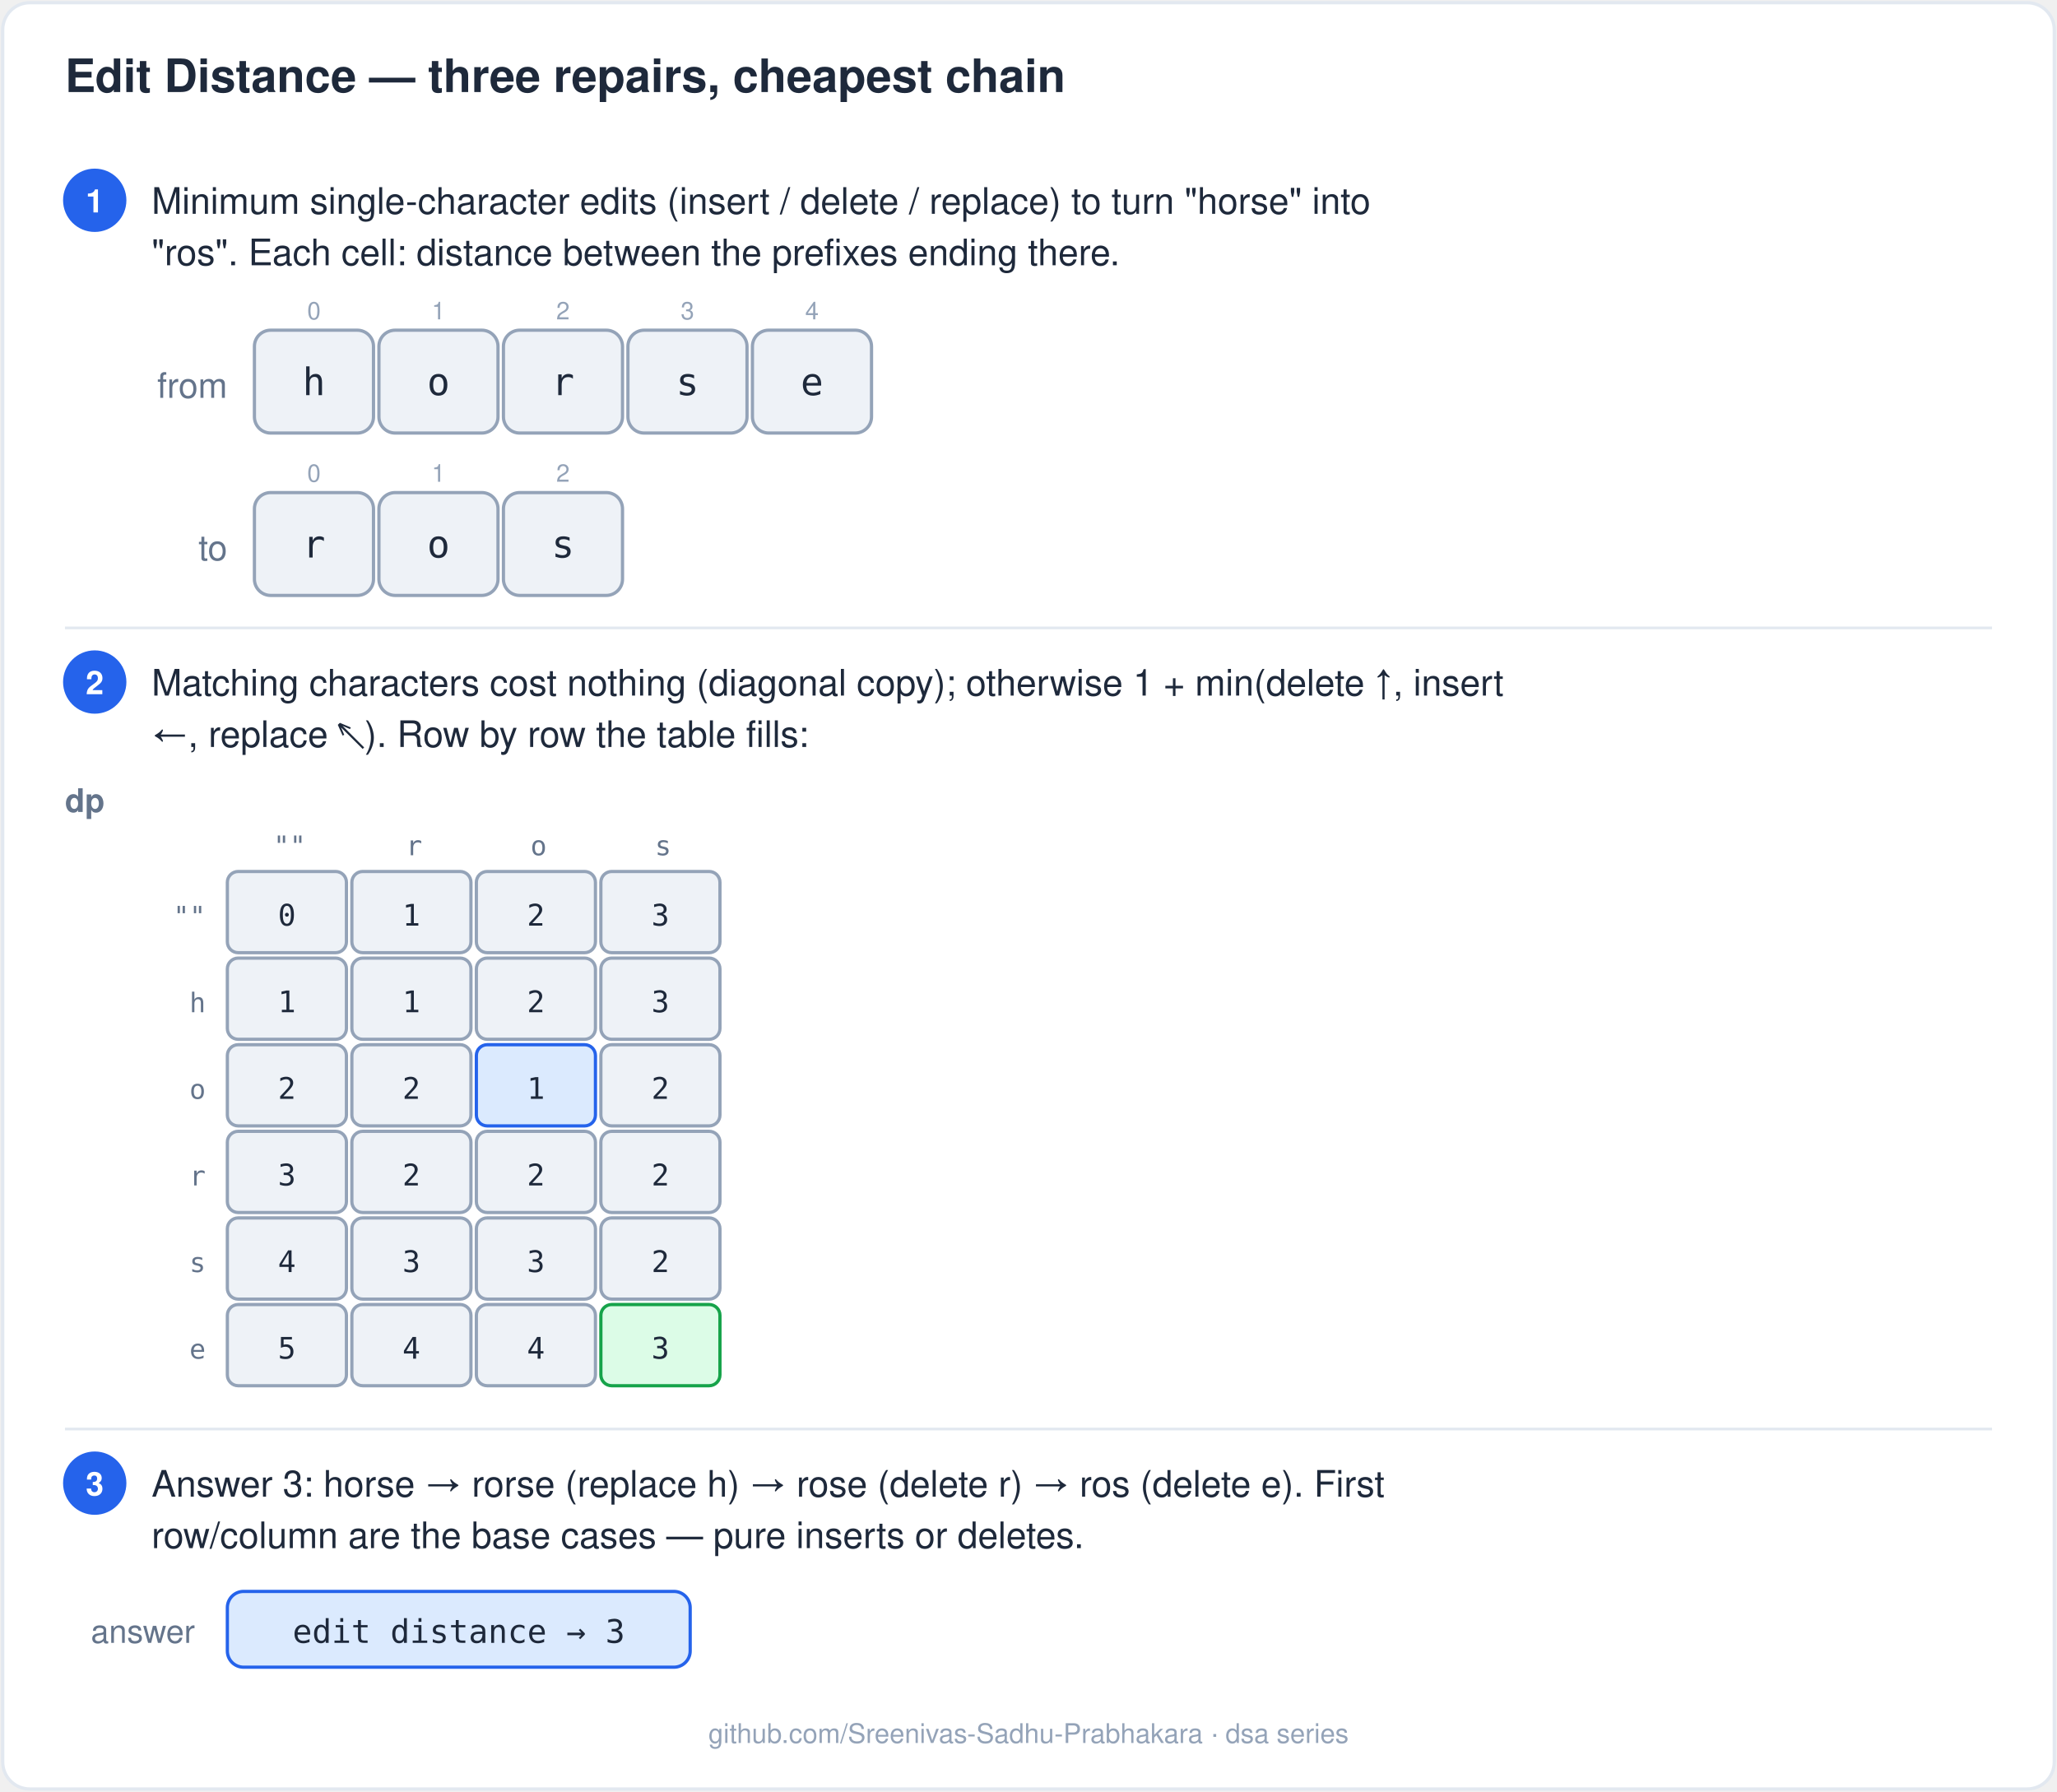
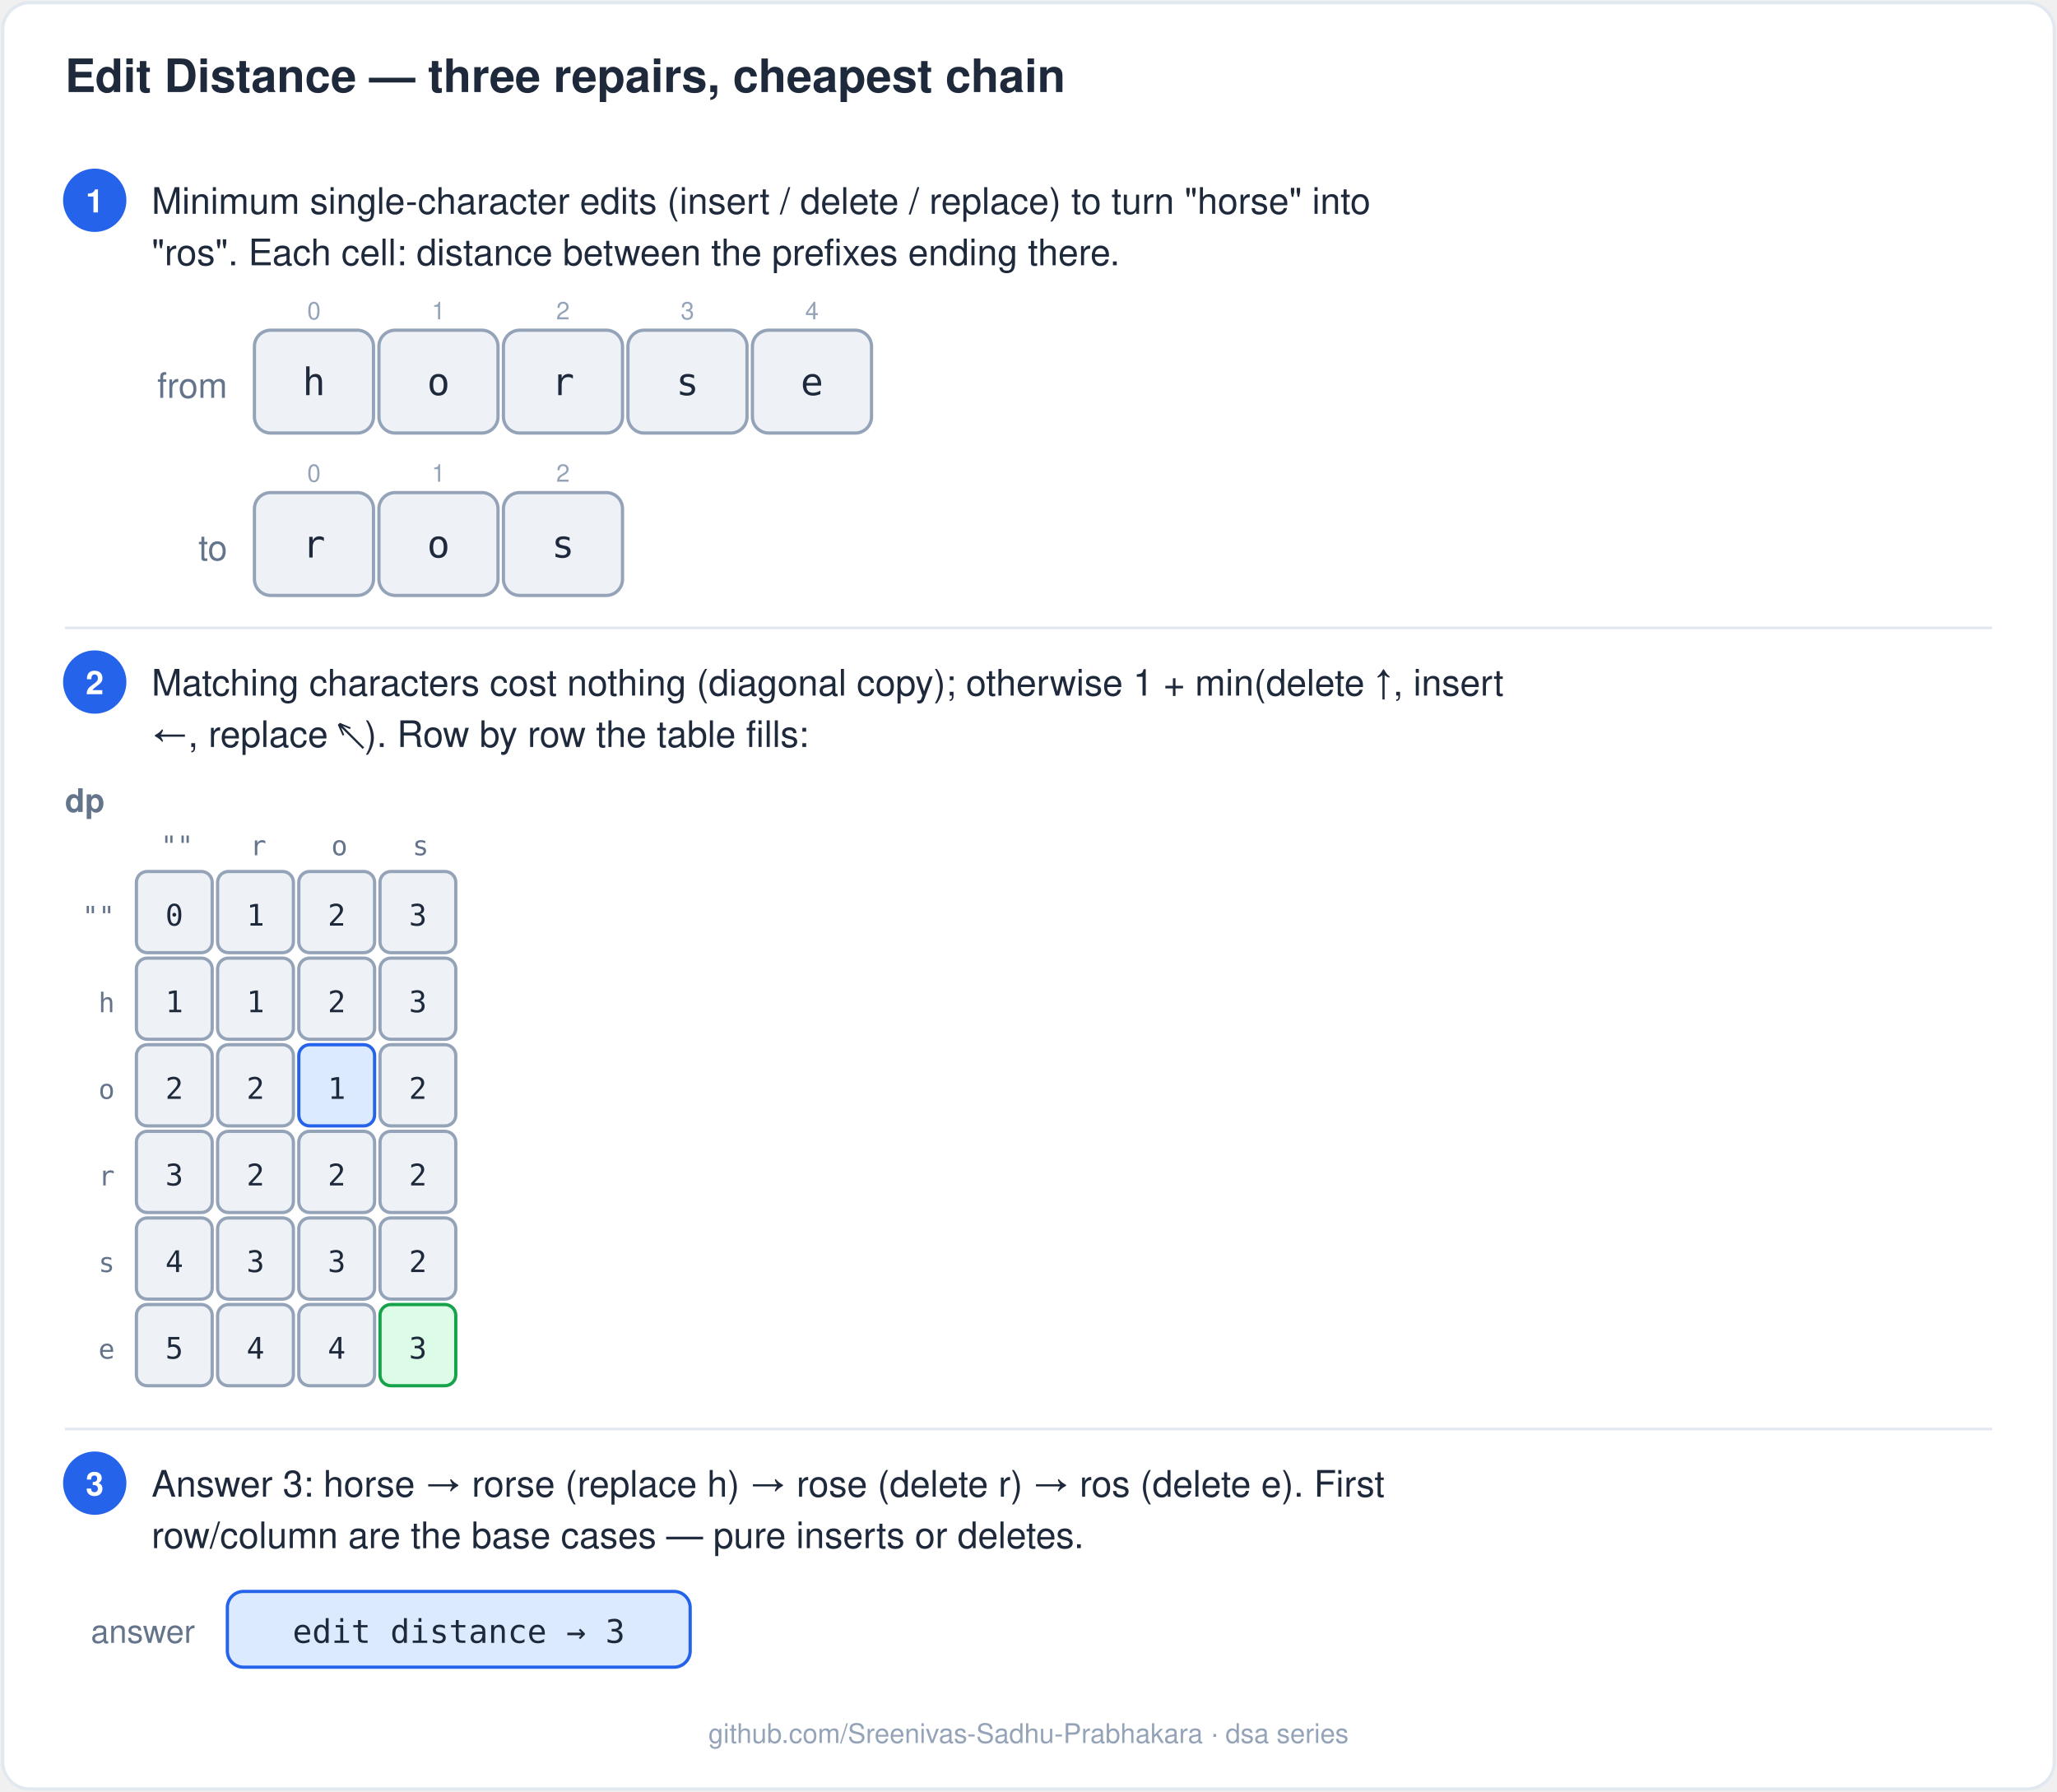
<svg xmlns="http://www.w3.org/2000/svg" width="760" height="662" viewBox="0 0 760 662" role="img" aria-label="Step-by-step visual walkthrough">
  <defs>
    <marker id="arr" markerWidth="8" markerHeight="8" refX="6" refY="3" orient="auto">
      <path d="M0,0 L7,3 L0,6 z" fill="context-stroke" />
    </marker>
  </defs>
  <rect x="1.0" y="1.0" width="758.0" height="660.0" rx="10" fill="#ffffff" stroke="#e2e8f0" stroke-width="1.2" />
  <text x="24.0" y="34.0" font-family="-apple-system,Segoe UI,Helvetica,Arial,sans-serif" font-size="17" fill="#1e293b" text-anchor="start" font-weight="600">Edit Distance — three repairs, cheapest chain</text>
  <circle cx="35.0" cy="74.0" r="11" fill="#2563eb" stroke="#2563eb" stroke-width="1.4" />
  <text x="35.0" y="78.5" font-family="-apple-system,Segoe UI,Helvetica,Arial,sans-serif" font-size="12" fill="#ffffff" text-anchor="middle" font-weight="600">1</text>
  <text x="56.0" y="79.0" font-family="-apple-system,Segoe UI,Helvetica,Arial,sans-serif" font-size="13.5" fill="#1e293b" text-anchor="start">Minimum single-character edits (insert / delete / replace) to turn "horse" into</text>
  <text x="56.0" y="98.0" font-family="-apple-system,Segoe UI,Helvetica,Arial,sans-serif" font-size="13.5" fill="#1e293b" text-anchor="start">"ros". Each cell: distance between the prefixes ending there.</text>
  <text x="84.0" y="147.0" font-family="-apple-system,Segoe UI,Helvetica,Arial,sans-serif" font-size="13" fill="#64748b" text-anchor="end">from</text>
  <rect x="94.0" y="122.0" width="44.0" height="38.0" rx="6" fill="#eef2f7" stroke="#94a3b8" stroke-width="1.2" />
  <text x="116.0" y="146.0" font-family="ui-monospace,Menlo,monospace" font-size="14" fill="#1e293b" text-anchor="middle">h</text>
  <text x="116.0" y="118.0" font-family="-apple-system,Segoe UI,Helvetica,Arial,sans-serif" font-size="9" fill="#94a3b8" text-anchor="middle">0</text>
  <rect x="140.0" y="122.0" width="44.0" height="38.0" rx="6" fill="#eef2f7" stroke="#94a3b8" stroke-width="1.2" />
  <text x="162.0" y="146.0" font-family="ui-monospace,Menlo,monospace" font-size="14" fill="#1e293b" text-anchor="middle">o</text>
  <text x="162.0" y="118.0" font-family="-apple-system,Segoe UI,Helvetica,Arial,sans-serif" font-size="9" fill="#94a3b8" text-anchor="middle">1</text>
  <rect x="186.0" y="122.0" width="44.0" height="38.0" rx="6" fill="#eef2f7" stroke="#94a3b8" stroke-width="1.2" />
  <text x="208.0" y="146.0" font-family="ui-monospace,Menlo,monospace" font-size="14" fill="#1e293b" text-anchor="middle">r</text>
  <text x="208.0" y="118.0" font-family="-apple-system,Segoe UI,Helvetica,Arial,sans-serif" font-size="9" fill="#94a3b8" text-anchor="middle">2</text>
  <rect x="232.0" y="122.0" width="44.0" height="38.0" rx="6" fill="#eef2f7" stroke="#94a3b8" stroke-width="1.2" />
  <text x="254.0" y="146.0" font-family="ui-monospace,Menlo,monospace" font-size="14" fill="#1e293b" text-anchor="middle">s</text>
  <text x="254.0" y="118.0" font-family="-apple-system,Segoe UI,Helvetica,Arial,sans-serif" font-size="9" fill="#94a3b8" text-anchor="middle">3</text>
  <rect x="278.0" y="122.0" width="44.0" height="38.0" rx="6" fill="#eef2f7" stroke="#94a3b8" stroke-width="1.2" />
  <text x="300.0" y="146.0" font-family="ui-monospace,Menlo,monospace" font-size="14" fill="#1e293b" text-anchor="middle">e</text>
  <text x="300.0" y="118.0" font-family="-apple-system,Segoe UI,Helvetica,Arial,sans-serif" font-size="9" fill="#94a3b8" text-anchor="middle">4</text>
  <text x="84.0" y="207.0" font-family="-apple-system,Segoe UI,Helvetica,Arial,sans-serif" font-size="13" fill="#64748b" text-anchor="end">to</text>
  <rect x="94.0" y="182.0" width="44.0" height="38.0" rx="6" fill="#eef2f7" stroke="#94a3b8" stroke-width="1.2" />
  <text x="116.0" y="206.0" font-family="ui-monospace,Menlo,monospace" font-size="14" fill="#1e293b" text-anchor="middle">r</text>
  <text x="116.0" y="178.0" font-family="-apple-system,Segoe UI,Helvetica,Arial,sans-serif" font-size="9" fill="#94a3b8" text-anchor="middle">0</text>
  <rect x="140.0" y="182.0" width="44.0" height="38.0" rx="6" fill="#eef2f7" stroke="#94a3b8" stroke-width="1.2" />
  <text x="162.0" y="206.0" font-family="ui-monospace,Menlo,monospace" font-size="14" fill="#1e293b" text-anchor="middle">o</text>
  <text x="162.0" y="178.0" font-family="-apple-system,Segoe UI,Helvetica,Arial,sans-serif" font-size="9" fill="#94a3b8" text-anchor="middle">1</text>
  <rect x="186.0" y="182.0" width="44.0" height="38.0" rx="6" fill="#eef2f7" stroke="#94a3b8" stroke-width="1.2" />
  <text x="208.0" y="206.0" font-family="ui-monospace,Menlo,monospace" font-size="14" fill="#1e293b" text-anchor="middle">s</text>
  <text x="208.0" y="178.0" font-family="-apple-system,Segoe UI,Helvetica,Arial,sans-serif" font-size="9" fill="#94a3b8" text-anchor="middle">2</text>
  <line x1="24.0" y1="232.0" x2="736.0" y2="232.0" stroke="#e2e8f0" stroke-width="1" />
  <circle cx="35.0" cy="252.0" r="11" fill="#2563eb" stroke="#2563eb" stroke-width="1.4" />
  <text x="35.0" y="256.5" font-family="-apple-system,Segoe UI,Helvetica,Arial,sans-serif" font-size="12" fill="#ffffff" text-anchor="middle" font-weight="600">2</text>
  <text x="56.0" y="257.0" font-family="-apple-system,Segoe UI,Helvetica,Arial,sans-serif" font-size="13.5" fill="#1e293b" text-anchor="start">Matching characters cost nothing (diagonal copy); otherwise 1 + min(delete ↑, insert</text>
  <text x="56.0" y="276.0" font-family="-apple-system,Segoe UI,Helvetica,Arial,sans-serif" font-size="13.5" fill="#1e293b" text-anchor="start">←, replace ↖). Row by row the table fills:</text>
  <text x="24.0" y="300.0" font-family="-apple-system,Segoe UI,Helvetica,Arial,sans-serif" font-size="12" fill="#64748b" text-anchor="start" font-weight="600">dp</text>
-   <text x="107.0" y="316.0" font-family="ui-monospace,Menlo,monospace" font-size="10" fill="#64748b" text-anchor="middle">""</text>
-   <text x="153.0" y="316.0" font-family="ui-monospace,Menlo,monospace" font-size="10" fill="#64748b" text-anchor="middle">r</text>
-   <text x="199.0" y="316.0" font-family="ui-monospace,Menlo,monospace" font-size="10" fill="#64748b" text-anchor="middle">o</text>
-   <text x="245.0" y="316.0" font-family="ui-monospace,Menlo,monospace" font-size="10" fill="#64748b" text-anchor="middle">s</text>
-   <text x="76.0" y="342.0" font-family="ui-monospace,Menlo,monospace" font-size="10" fill="#64748b" text-anchor="end">""</text>
-   <rect x="84.0" y="322.0" width="44.0" height="30.0" rx="4" fill="#eef2f7" stroke="#94a3b8" stroke-width="1.2" />
-   <text x="106.0" y="342.0" font-family="ui-monospace,Menlo,monospace" font-size="11" fill="#1e293b" text-anchor="middle">0</text>
-   <rect x="130.0" y="322.0" width="44.0" height="30.0" rx="4" fill="#eef2f7" stroke="#94a3b8" stroke-width="1.2" />
-   <text x="152.0" y="342.0" font-family="ui-monospace,Menlo,monospace" font-size="11" fill="#1e293b" text-anchor="middle">1</text>
-   <rect x="176.0" y="322.0" width="44.0" height="30.0" rx="4" fill="#eef2f7" stroke="#94a3b8" stroke-width="1.2" />
-   <text x="198.0" y="342.0" font-family="ui-monospace,Menlo,monospace" font-size="11" fill="#1e293b" text-anchor="middle">2</text>
-   <rect x="222.0" y="322.0" width="44.0" height="30.0" rx="4" fill="#eef2f7" stroke="#94a3b8" stroke-width="1.2" />
-   <text x="244.0" y="342.0" font-family="ui-monospace,Menlo,monospace" font-size="11" fill="#1e293b" text-anchor="middle">3</text>
-   <text x="76.0" y="374.0" font-family="ui-monospace,Menlo,monospace" font-size="10" fill="#64748b" text-anchor="end">h</text>
-   <rect x="84.0" y="354.0" width="44.0" height="30.0" rx="4" fill="#eef2f7" stroke="#94a3b8" stroke-width="1.2" />
-   <text x="106.0" y="374.0" font-family="ui-monospace,Menlo,monospace" font-size="11" fill="#1e293b" text-anchor="middle">1</text>
-   <rect x="130.0" y="354.0" width="44.0" height="30.0" rx="4" fill="#eef2f7" stroke="#94a3b8" stroke-width="1.2" />
-   <text x="152.0" y="374.0" font-family="ui-monospace,Menlo,monospace" font-size="11" fill="#1e293b" text-anchor="middle">1</text>
-   <rect x="176.0" y="354.0" width="44.0" height="30.0" rx="4" fill="#eef2f7" stroke="#94a3b8" stroke-width="1.2" />
-   <text x="198.0" y="374.0" font-family="ui-monospace,Menlo,monospace" font-size="11" fill="#1e293b" text-anchor="middle">2</text>
-   <rect x="222.0" y="354.0" width="44.0" height="30.0" rx="4" fill="#eef2f7" stroke="#94a3b8" stroke-width="1.2" />
-   <text x="244.0" y="374.0" font-family="ui-monospace,Menlo,monospace" font-size="11" fill="#1e293b" text-anchor="middle">3</text>
-   <text x="76.0" y="406.0" font-family="ui-monospace,Menlo,monospace" font-size="10" fill="#64748b" text-anchor="end">o</text>
-   <rect x="84.0" y="386.0" width="44.0" height="30.0" rx="4" fill="#eef2f7" stroke="#94a3b8" stroke-width="1.2" />
-   <text x="106.0" y="406.0" font-family="ui-monospace,Menlo,monospace" font-size="11" fill="#1e293b" text-anchor="middle">2</text>
-   <rect x="130.0" y="386.0" width="44.0" height="30.0" rx="4" fill="#eef2f7" stroke="#94a3b8" stroke-width="1.2" />
-   <text x="152.0" y="406.0" font-family="ui-monospace,Menlo,monospace" font-size="11" fill="#1e293b" text-anchor="middle">2</text>
-   <rect x="176.0" y="386.0" width="44.0" height="30.0" rx="4" fill="#dbeafe" stroke="#2563eb" stroke-width="1.2" />
-   <text x="198.0" y="406.0" font-family="ui-monospace,Menlo,monospace" font-size="11" fill="#1e293b" text-anchor="middle">1</text>
-   <rect x="222.0" y="386.0" width="44.0" height="30.0" rx="4" fill="#eef2f7" stroke="#94a3b8" stroke-width="1.2" />
-   <text x="244.0" y="406.0" font-family="ui-monospace,Menlo,monospace" font-size="11" fill="#1e293b" text-anchor="middle">2</text>
-   <text x="76.0" y="438.0" font-family="ui-monospace,Menlo,monospace" font-size="10" fill="#64748b" text-anchor="end">r</text>
-   <rect x="84.0" y="418.0" width="44.0" height="30.0" rx="4" fill="#eef2f7" stroke="#94a3b8" stroke-width="1.2" />
-   <text x="106.0" y="438.0" font-family="ui-monospace,Menlo,monospace" font-size="11" fill="#1e293b" text-anchor="middle">3</text>
-   <rect x="130.0" y="418.0" width="44.0" height="30.0" rx="4" fill="#eef2f7" stroke="#94a3b8" stroke-width="1.2" />
-   <text x="152.0" y="438.0" font-family="ui-monospace,Menlo,monospace" font-size="11" fill="#1e293b" text-anchor="middle">2</text>
-   <rect x="176.0" y="418.0" width="44.0" height="30.0" rx="4" fill="#eef2f7" stroke="#94a3b8" stroke-width="1.2" />
-   <text x="198.0" y="438.0" font-family="ui-monospace,Menlo,monospace" font-size="11" fill="#1e293b" text-anchor="middle">2</text>
-   <rect x="222.0" y="418.0" width="44.0" height="30.0" rx="4" fill="#eef2f7" stroke="#94a3b8" stroke-width="1.2" />
-   <text x="244.0" y="438.0" font-family="ui-monospace,Menlo,monospace" font-size="11" fill="#1e293b" text-anchor="middle">2</text>
-   <text x="76.0" y="470.0" font-family="ui-monospace,Menlo,monospace" font-size="10" fill="#64748b" text-anchor="end">s</text>
-   <rect x="84.0" y="450.0" width="44.0" height="30.0" rx="4" fill="#eef2f7" stroke="#94a3b8" stroke-width="1.2" />
-   <text x="106.0" y="470.0" font-family="ui-monospace,Menlo,monospace" font-size="11" fill="#1e293b" text-anchor="middle">4</text>
-   <rect x="130.0" y="450.0" width="44.0" height="30.0" rx="4" fill="#eef2f7" stroke="#94a3b8" stroke-width="1.2" />
-   <text x="152.0" y="470.0" font-family="ui-monospace,Menlo,monospace" font-size="11" fill="#1e293b" text-anchor="middle">3</text>
-   <rect x="176.0" y="450.0" width="44.0" height="30.0" rx="4" fill="#eef2f7" stroke="#94a3b8" stroke-width="1.2" />
-   <text x="198.0" y="470.0" font-family="ui-monospace,Menlo,monospace" font-size="11" fill="#1e293b" text-anchor="middle">3</text>
-   <rect x="222.0" y="450.0" width="44.0" height="30.0" rx="4" fill="#eef2f7" stroke="#94a3b8" stroke-width="1.2" />
-   <text x="244.0" y="470.0" font-family="ui-monospace,Menlo,monospace" font-size="11" fill="#1e293b" text-anchor="middle">2</text>
-   <text x="76.0" y="502.0" font-family="ui-monospace,Menlo,monospace" font-size="10" fill="#64748b" text-anchor="end">e</text>
-   <rect x="84.0" y="482.0" width="44.0" height="30.0" rx="4" fill="#eef2f7" stroke="#94a3b8" stroke-width="1.2" />
-   <text x="106.0" y="502.0" font-family="ui-monospace,Menlo,monospace" font-size="11" fill="#1e293b" text-anchor="middle">5</text>
-   <rect x="130.0" y="482.0" width="44.0" height="30.0" rx="4" fill="#eef2f7" stroke="#94a3b8" stroke-width="1.2" />
-   <text x="152.0" y="502.0" font-family="ui-monospace,Menlo,monospace" font-size="11" fill="#1e293b" text-anchor="middle">4</text>
-   <rect x="176.0" y="482.0" width="44.0" height="30.0" rx="4" fill="#eef2f7" stroke="#94a3b8" stroke-width="1.2" />
-   <text x="198.0" y="502.0" font-family="ui-monospace,Menlo,monospace" font-size="11" fill="#1e293b" text-anchor="middle">4</text>
-   <rect x="222.0" y="482.0" width="44.0" height="30.0" rx="4" fill="#dcfce7" stroke="#16a34a" stroke-width="1.2" />
-   <text x="244.0" y="502.0" font-family="ui-monospace,Menlo,monospace" font-size="11" fill="#1e293b" text-anchor="middle">3</text>
+   <text x="65.4" y="316.0" font-family="ui-monospace,Menlo,monospace" font-size="10" fill="#64748b" text-anchor="middle">""</text>
+   <text x="95.4" y="316.0" font-family="ui-monospace,Menlo,monospace" font-size="10" fill="#64748b" text-anchor="middle">r</text>
+   <text x="125.4" y="316.0" font-family="ui-monospace,Menlo,monospace" font-size="10" fill="#64748b" text-anchor="middle">o</text>
+   <text x="155.4" y="316.0" font-family="ui-monospace,Menlo,monospace" font-size="10" fill="#64748b" text-anchor="middle">s</text>
+   <text x="42.4" y="342.0" font-family="ui-monospace,Menlo,monospace" font-size="10" fill="#64748b" text-anchor="end">""</text>
+   <rect x="50.4" y="322.0" width="28.0" height="30.0" rx="4" fill="#eef2f7" stroke="#94a3b8" stroke-width="1.2" />
+   <text x="64.4" y="342.0" font-family="ui-monospace,Menlo,monospace" font-size="11" fill="#1e293b" text-anchor="middle">0</text>
+   <rect x="80.4" y="322.0" width="28.0" height="30.0" rx="4" fill="#eef2f7" stroke="#94a3b8" stroke-width="1.2" />
+   <text x="94.4" y="342.0" font-family="ui-monospace,Menlo,monospace" font-size="11" fill="#1e293b" text-anchor="middle">1</text>
+   <rect x="110.4" y="322.0" width="28.0" height="30.0" rx="4" fill="#eef2f7" stroke="#94a3b8" stroke-width="1.2" />
+   <text x="124.4" y="342.0" font-family="ui-monospace,Menlo,monospace" font-size="11" fill="#1e293b" text-anchor="middle">2</text>
+   <rect x="140.4" y="322.0" width="28.0" height="30.0" rx="4" fill="#eef2f7" stroke="#94a3b8" stroke-width="1.2" />
+   <text x="154.4" y="342.0" font-family="ui-monospace,Menlo,monospace" font-size="11" fill="#1e293b" text-anchor="middle">3</text>
+   <text x="42.4" y="374.0" font-family="ui-monospace,Menlo,monospace" font-size="10" fill="#64748b" text-anchor="end">h</text>
+   <rect x="50.4" y="354.0" width="28.0" height="30.0" rx="4" fill="#eef2f7" stroke="#94a3b8" stroke-width="1.2" />
+   <text x="64.4" y="374.0" font-family="ui-monospace,Menlo,monospace" font-size="11" fill="#1e293b" text-anchor="middle">1</text>
+   <rect x="80.4" y="354.0" width="28.0" height="30.0" rx="4" fill="#eef2f7" stroke="#94a3b8" stroke-width="1.2" />
+   <text x="94.4" y="374.0" font-family="ui-monospace,Menlo,monospace" font-size="11" fill="#1e293b" text-anchor="middle">1</text>
+   <rect x="110.4" y="354.0" width="28.0" height="30.0" rx="4" fill="#eef2f7" stroke="#94a3b8" stroke-width="1.2" />
+   <text x="124.4" y="374.0" font-family="ui-monospace,Menlo,monospace" font-size="11" fill="#1e293b" text-anchor="middle">2</text>
+   <rect x="140.4" y="354.0" width="28.0" height="30.0" rx="4" fill="#eef2f7" stroke="#94a3b8" stroke-width="1.2" />
+   <text x="154.4" y="374.0" font-family="ui-monospace,Menlo,monospace" font-size="11" fill="#1e293b" text-anchor="middle">3</text>
+   <text x="42.4" y="406.0" font-family="ui-monospace,Menlo,monospace" font-size="10" fill="#64748b" text-anchor="end">o</text>
+   <rect x="50.4" y="386.0" width="28.0" height="30.0" rx="4" fill="#eef2f7" stroke="#94a3b8" stroke-width="1.2" />
+   <text x="64.4" y="406.0" font-family="ui-monospace,Menlo,monospace" font-size="11" fill="#1e293b" text-anchor="middle">2</text>
+   <rect x="80.4" y="386.0" width="28.0" height="30.0" rx="4" fill="#eef2f7" stroke="#94a3b8" stroke-width="1.2" />
+   <text x="94.4" y="406.0" font-family="ui-monospace,Menlo,monospace" font-size="11" fill="#1e293b" text-anchor="middle">2</text>
+   <rect x="110.4" y="386.0" width="28.0" height="30.0" rx="4" fill="#dbeafe" stroke="#2563eb" stroke-width="1.2" />
+   <text x="124.4" y="406.0" font-family="ui-monospace,Menlo,monospace" font-size="11" fill="#1e293b" text-anchor="middle">1</text>
+   <rect x="140.4" y="386.0" width="28.0" height="30.0" rx="4" fill="#eef2f7" stroke="#94a3b8" stroke-width="1.2" />
+   <text x="154.4" y="406.0" font-family="ui-monospace,Menlo,monospace" font-size="11" fill="#1e293b" text-anchor="middle">2</text>
+   <text x="42.4" y="438.0" font-family="ui-monospace,Menlo,monospace" font-size="10" fill="#64748b" text-anchor="end">r</text>
+   <rect x="50.4" y="418.0" width="28.0" height="30.0" rx="4" fill="#eef2f7" stroke="#94a3b8" stroke-width="1.2" />
+   <text x="64.4" y="438.0" font-family="ui-monospace,Menlo,monospace" font-size="11" fill="#1e293b" text-anchor="middle">3</text>
+   <rect x="80.4" y="418.0" width="28.0" height="30.0" rx="4" fill="#eef2f7" stroke="#94a3b8" stroke-width="1.2" />
+   <text x="94.4" y="438.0" font-family="ui-monospace,Menlo,monospace" font-size="11" fill="#1e293b" text-anchor="middle">2</text>
+   <rect x="110.4" y="418.0" width="28.0" height="30.0" rx="4" fill="#eef2f7" stroke="#94a3b8" stroke-width="1.2" />
+   <text x="124.4" y="438.0" font-family="ui-monospace,Menlo,monospace" font-size="11" fill="#1e293b" text-anchor="middle">2</text>
+   <rect x="140.4" y="418.0" width="28.0" height="30.0" rx="4" fill="#eef2f7" stroke="#94a3b8" stroke-width="1.2" />
+   <text x="154.4" y="438.0" font-family="ui-monospace,Menlo,monospace" font-size="11" fill="#1e293b" text-anchor="middle">2</text>
+   <text x="42.4" y="470.0" font-family="ui-monospace,Menlo,monospace" font-size="10" fill="#64748b" text-anchor="end">s</text>
+   <rect x="50.4" y="450.0" width="28.0" height="30.0" rx="4" fill="#eef2f7" stroke="#94a3b8" stroke-width="1.2" />
+   <text x="64.4" y="470.0" font-family="ui-monospace,Menlo,monospace" font-size="11" fill="#1e293b" text-anchor="middle">4</text>
+   <rect x="80.4" y="450.0" width="28.0" height="30.0" rx="4" fill="#eef2f7" stroke="#94a3b8" stroke-width="1.2" />
+   <text x="94.4" y="470.0" font-family="ui-monospace,Menlo,monospace" font-size="11" fill="#1e293b" text-anchor="middle">3</text>
+   <rect x="110.4" y="450.0" width="28.0" height="30.0" rx="4" fill="#eef2f7" stroke="#94a3b8" stroke-width="1.2" />
+   <text x="124.4" y="470.0" font-family="ui-monospace,Menlo,monospace" font-size="11" fill="#1e293b" text-anchor="middle">3</text>
+   <rect x="140.4" y="450.0" width="28.0" height="30.0" rx="4" fill="#eef2f7" stroke="#94a3b8" stroke-width="1.2" />
+   <text x="154.4" y="470.0" font-family="ui-monospace,Menlo,monospace" font-size="11" fill="#1e293b" text-anchor="middle">2</text>
+   <text x="42.4" y="502.0" font-family="ui-monospace,Menlo,monospace" font-size="10" fill="#64748b" text-anchor="end">e</text>
+   <rect x="50.4" y="482.0" width="28.0" height="30.0" rx="4" fill="#eef2f7" stroke="#94a3b8" stroke-width="1.2" />
+   <text x="64.4" y="502.0" font-family="ui-monospace,Menlo,monospace" font-size="11" fill="#1e293b" text-anchor="middle">5</text>
+   <rect x="80.4" y="482.0" width="28.0" height="30.0" rx="4" fill="#eef2f7" stroke="#94a3b8" stroke-width="1.2" />
+   <text x="94.4" y="502.0" font-family="ui-monospace,Menlo,monospace" font-size="11" fill="#1e293b" text-anchor="middle">4</text>
+   <rect x="110.4" y="482.0" width="28.0" height="30.0" rx="4" fill="#eef2f7" stroke="#94a3b8" stroke-width="1.2" />
+   <text x="124.4" y="502.0" font-family="ui-monospace,Menlo,monospace" font-size="11" fill="#1e293b" text-anchor="middle">4</text>
+   <rect x="140.4" y="482.0" width="28.0" height="30.0" rx="4" fill="#dcfce7" stroke="#16a34a" stroke-width="1.2" />
+   <text x="154.4" y="502.0" font-family="ui-monospace,Menlo,monospace" font-size="11" fill="#1e293b" text-anchor="middle">3</text>
  <line x1="24.0" y1="528.0" x2="736.0" y2="528.0" stroke="#e2e8f0" stroke-width="1" />
  <circle cx="35.0" cy="548.0" r="11" fill="#2563eb" stroke="#2563eb" stroke-width="1.4" />
  <text x="35.0" y="552.5" font-family="-apple-system,Segoe UI,Helvetica,Arial,sans-serif" font-size="12" fill="#ffffff" text-anchor="middle" font-weight="600">3</text>
  <text x="56.0" y="553.0" font-family="-apple-system,Segoe UI,Helvetica,Arial,sans-serif" font-size="13.5" fill="#1e293b" text-anchor="start">Answer 3: horse → rorse (replace h) → rose (delete r) → ros (delete e). First</text>
  <text x="56.0" y="572.0" font-family="-apple-system,Segoe UI,Helvetica,Arial,sans-serif" font-size="13.5" fill="#1e293b" text-anchor="start">row/column are the base cases — pure inserts or deletes.</text>
  <text x="72.0" y="607.0" font-family="-apple-system,Segoe UI,Helvetica,Arial,sans-serif" font-size="12" fill="#64748b" text-anchor="end">answer</text>
  <rect x="84.0" y="588.0" width="171.0" height="28.0" rx="6" fill="#dbeafe" stroke="#2563eb" stroke-width="1.2" />
  <text x="169.5" y="607.0" font-family="ui-monospace,Menlo,monospace" font-size="12" fill="#1e293b" text-anchor="middle">edit distance → 3</text>
  <text x="380.0" y="644.0" font-family="-apple-system,Segoe UI,Helvetica,Arial,sans-serif" font-size="10" fill="#94a3b8" text-anchor="middle">github.com/Sreenivas-Sadhu-Prabhakara · dsa series</text>
</svg>
